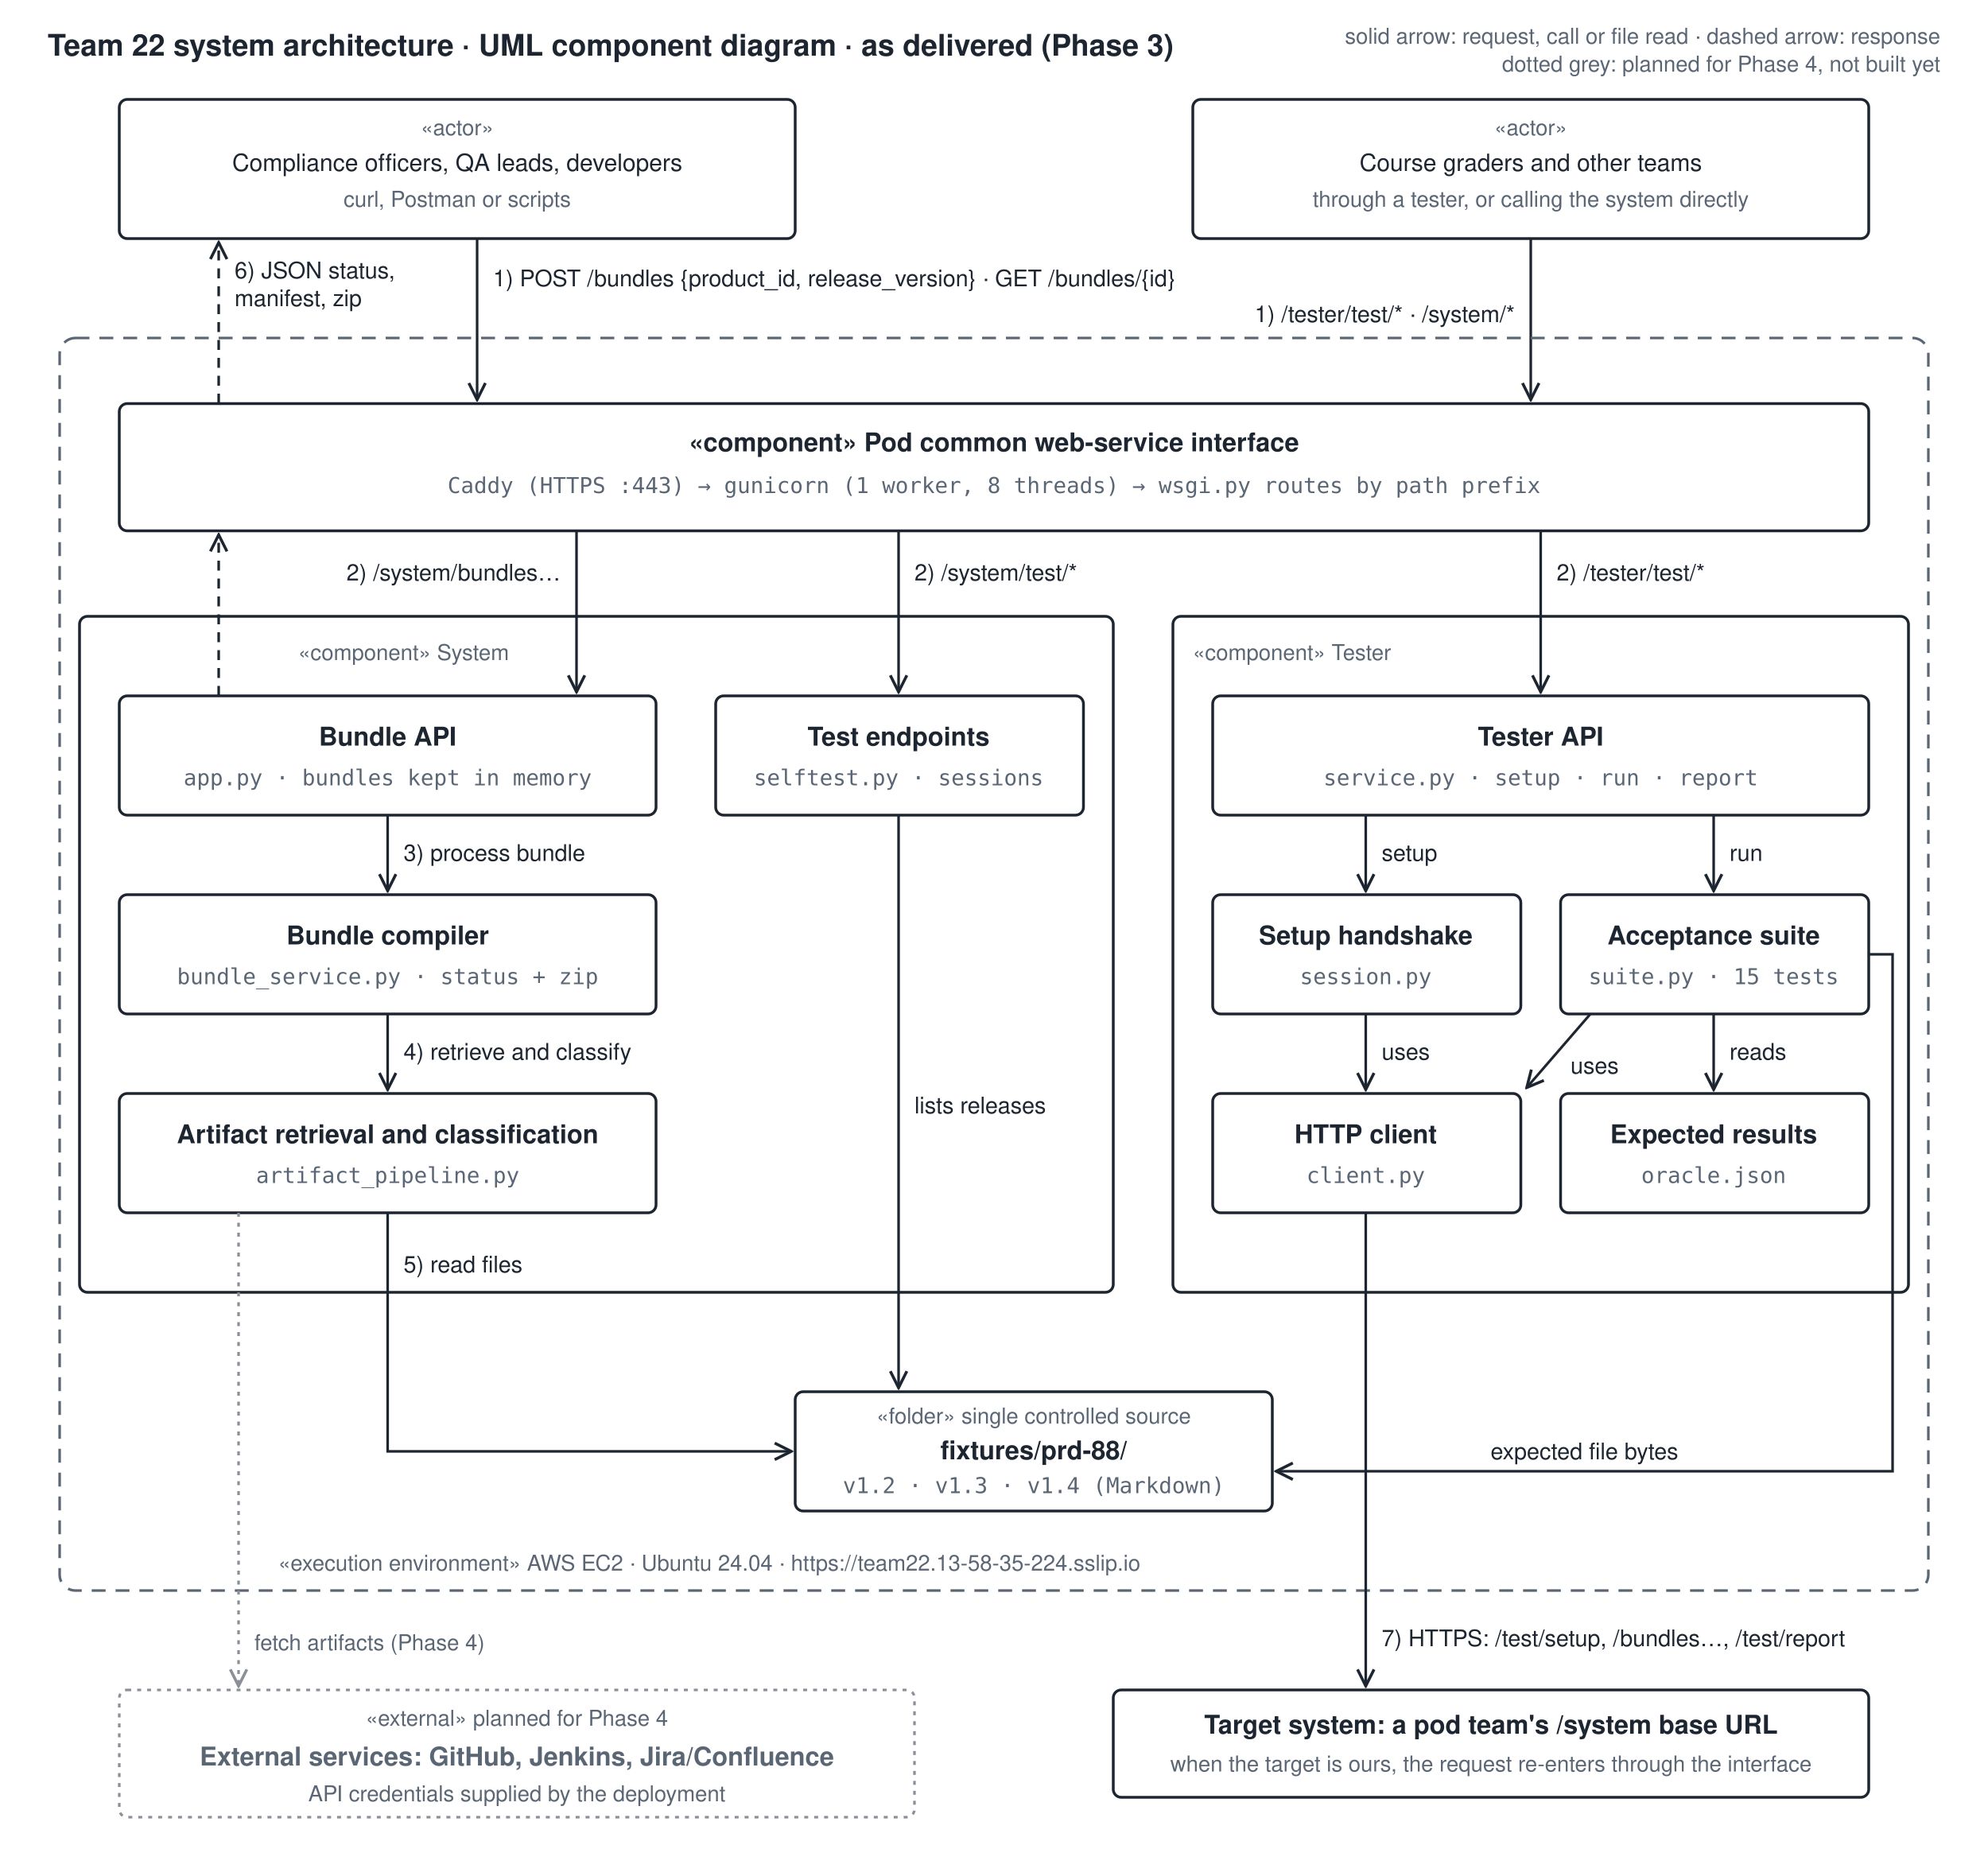
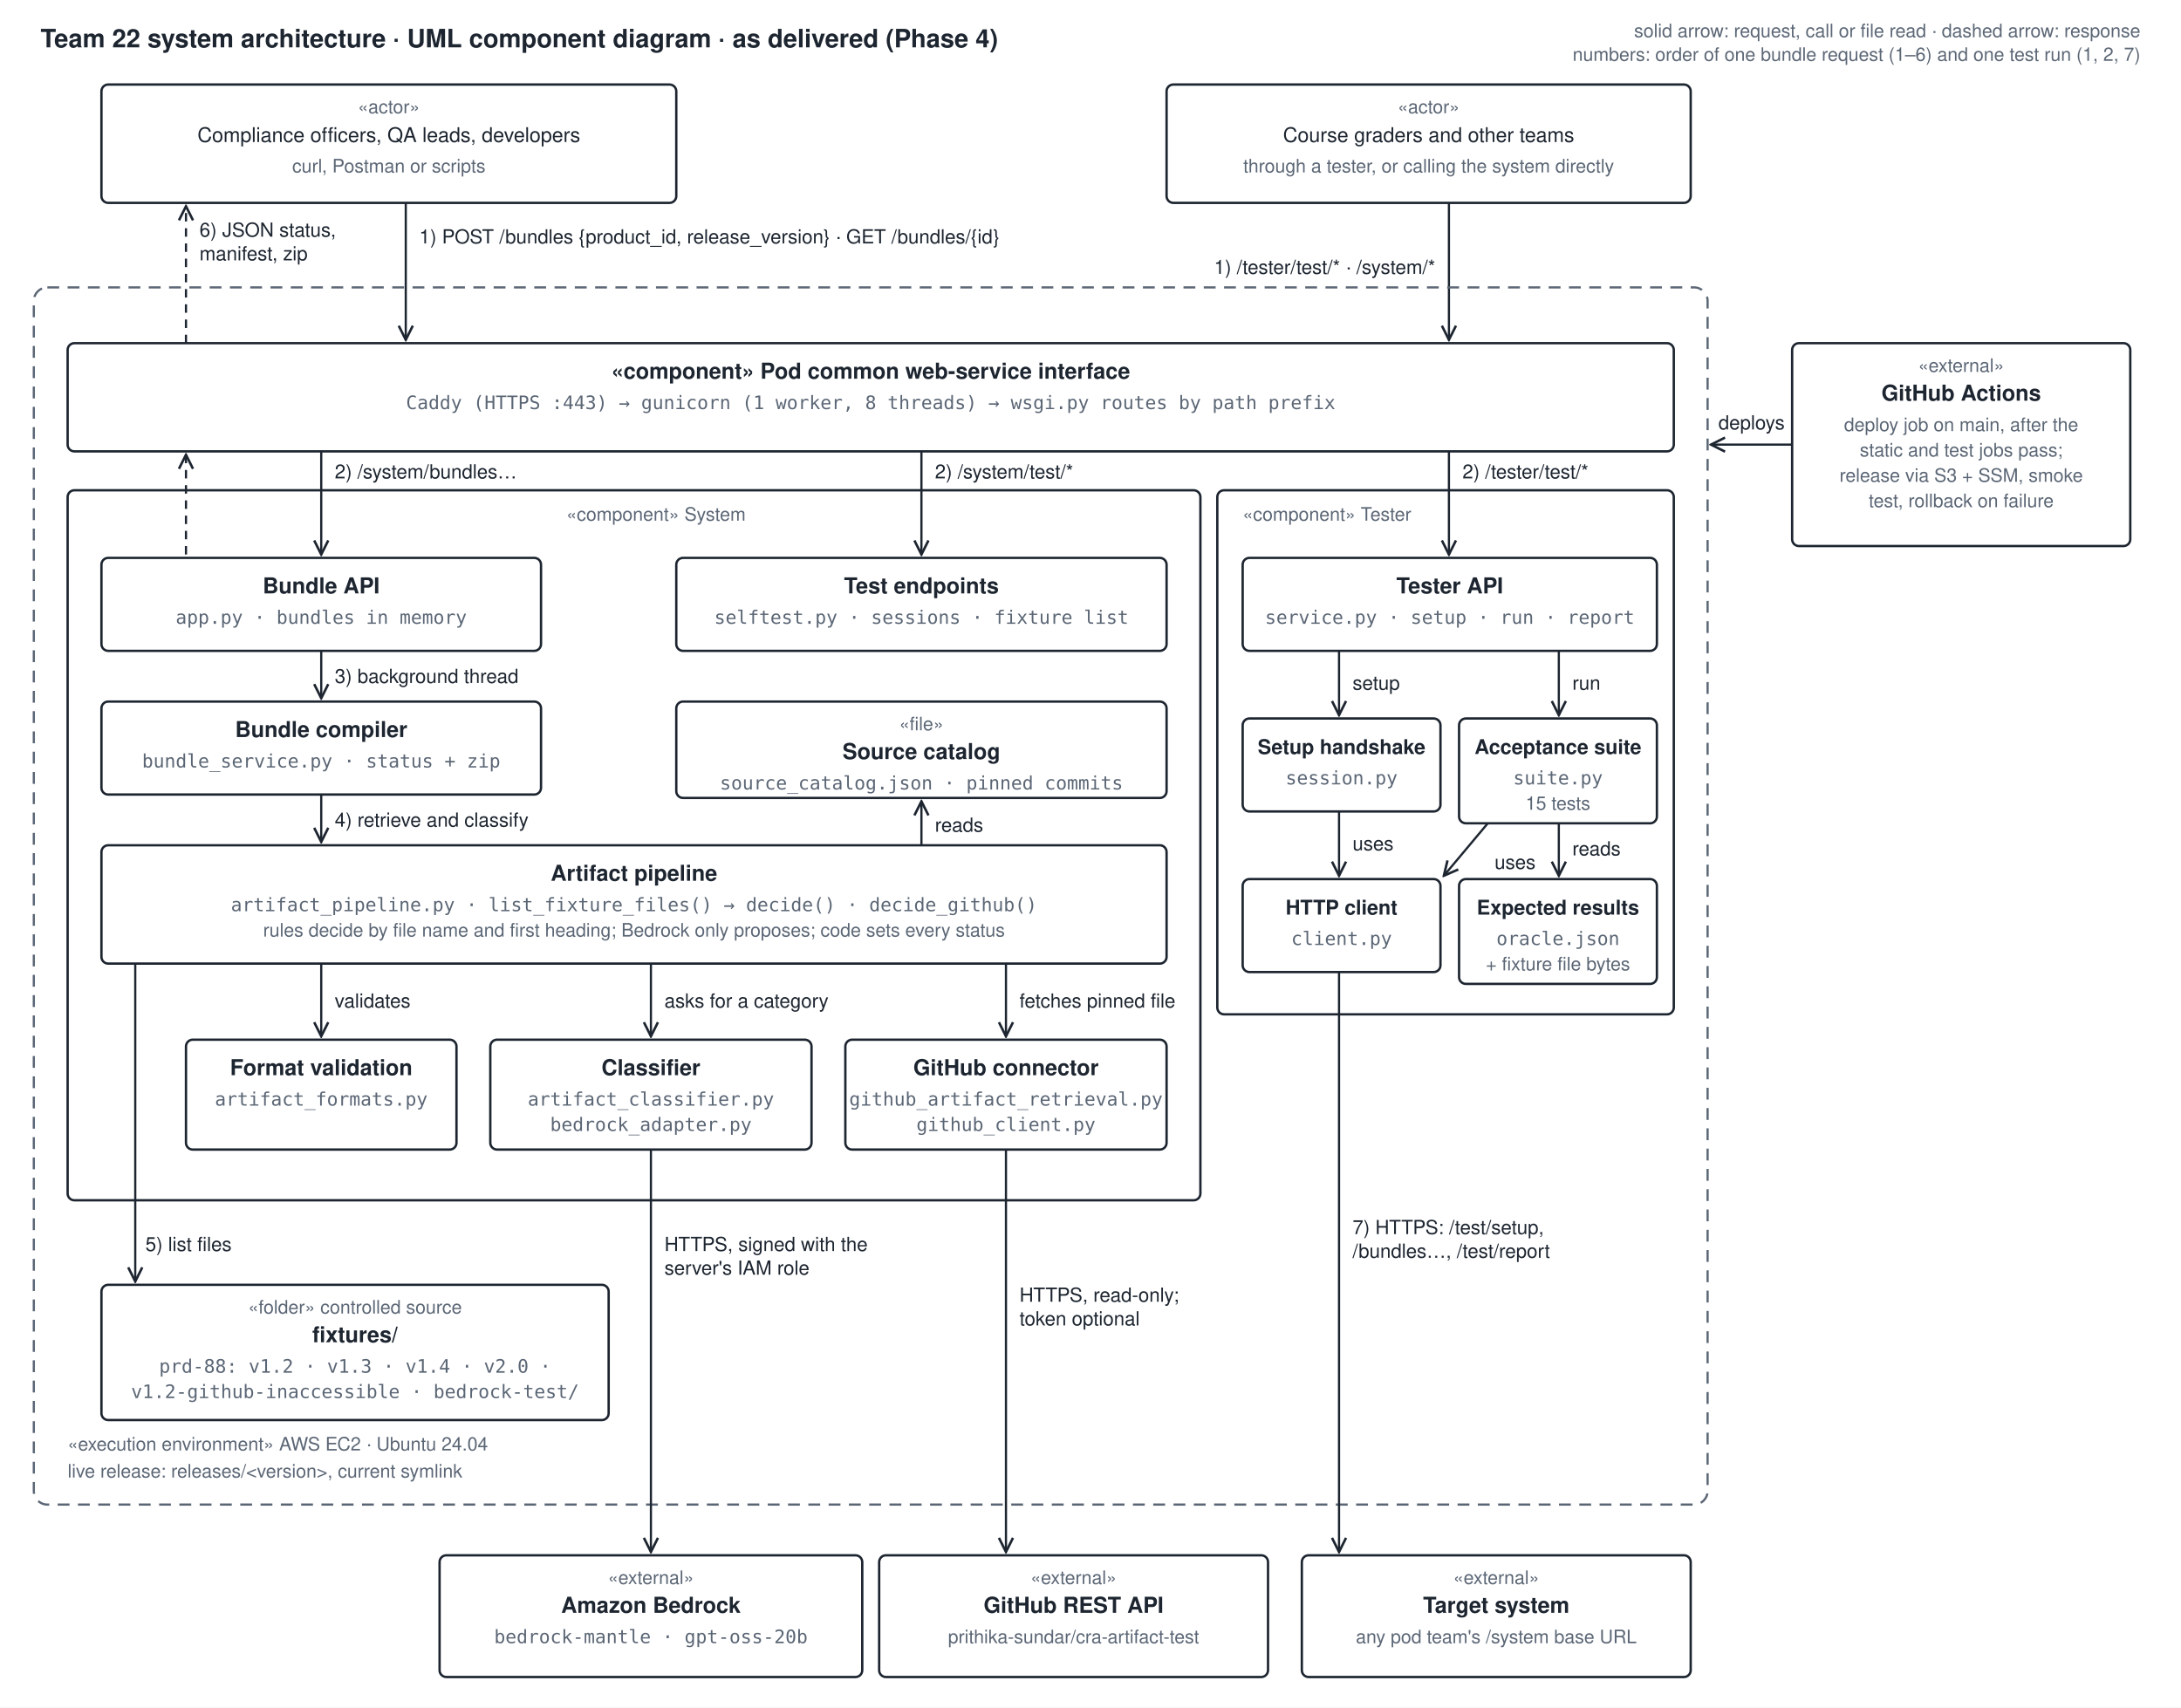
- <svg xmlns="http://www.w3.org/2000/svg" viewBox="0 0 1000 930" width="1000" height="930" font-family="Helvetica, Arial, sans-serif">
+ <svg xmlns="http://www.w3.org/2000/svg" viewBox="0 0 1290 1010" width="1290" height="1010" font-family="Helvetica, Arial, sans-serif">
  <defs>
    <marker id="arr" viewBox="0 0 10 10" refX="9" refY="5" markerWidth="8" markerHeight="8" orient="auto-start-reverse">
      <path d="M1,1 L9,5 L1,9" fill="none" stroke="#1d2530" stroke-width="1.4" />
-     </marker>
-     <marker id="parr" viewBox="0 0 10 10" refX="9" refY="5" markerWidth="8" markerHeight="8" orient="auto-start-reverse">
-       <path d="M1,1 L9,5 L1,9" fill="none" stroke="#8a8f98" stroke-width="1.4" />
    </marker>
  </defs>
  <style>
    .box { fill: #ffffff; stroke: #1d2530; stroke-width: 1.4; }
    .comp { fill: none; stroke: #1d2530; stroke-width: 1.4; }
    .node { fill: none; stroke: #5b6675; stroke-width: 1.3; stroke-dasharray: 7 5; }
    .e { stroke: #1d2530; stroke-width: 1.3; fill: none; }
    .ret { stroke: #1d2530; stroke-width: 1.3; fill: none; stroke-dasharray: 5 4; }
    .t { font-size: 13px; font-weight: bold; fill: #1d2530; }
+     .t2 { font-size: 12px; font-weight: bold; fill: #1d2530; }
    .m { font-family: Menlo, Consolas, monospace; font-size: 11px; fill: #5b6675; }
    .st { font-size: 11px; fill: #5b6675; }
    .s { font-size: 12px; fill: #1d2530; }
    .l { font-size: 11.5px; fill: #1d2530; }
-     .plan { fill: #ffffff; stroke: #8a8f98; stroke-width: 1.3; stroke-dasharray: 2 3; }
-     .pe { stroke: #8a8f98; stroke-width: 1.3; fill: none; stroke-dasharray: 2 3; }
-     .pt { font-size: 13px; font-weight: bold; fill: #5b6675; }
    .title { font-size: 15px; font-weight: bold; fill: #1d2530; }
  </style>
-   <rect width="1000" height="930" fill="#ffffff" />
-   <text class="title" x="24" y="28">Team 22 system architecture · UML component diagram · as delivered (Phase 3)</text>
-   <text class="st" x="976" y="22" text-anchor="end">solid arrow: request, call or file read · dashed arrow: response</text>
-   <text class="st" x="976" y="36" text-anchor="end">dotted grey: planned for Phase 4, not built yet</text>
+   <rect width="1290" height="1010" fill="#ffffff" />
+   <text class="title" x="24" y="28">Team 22 system architecture · UML component diagram · as delivered (Phase 4)</text>
+   <text class="st" x="1266" y="22" text-anchor="end">solid arrow: request, call or file read · dashed arrow: response</text>
+   <text class="st" x="1266" y="36" text-anchor="end">numbers: order of one bundle request (1–6) and one test run (1, 2, 7)</text>
  <g transform="translate(0,40)">
    <rect class="box" x="60" y="10" width="340" height="70" rx="4" />
-     <text class="st" x="230" y="28" text-anchor="middle">«actor»</text>
-     <text class="s" x="230" y="46" text-anchor="middle">Compliance officers, QA leads, developers</text>
-     <text class="st" x="230" y="64" text-anchor="middle">curl, Postman or scripts</text>
-     <rect class="box" x="600" y="10" width="340" height="70" rx="4" />
-     <text class="st" x="770" y="28" text-anchor="middle">«actor»</text>
-     <text class="s" x="770" y="46" text-anchor="middle">Course graders and other teams</text>
-     <text class="st" x="770" y="64" text-anchor="middle">through a tester, or calling the system directly</text>
-     <line class="e" x1="240" y1="80" x2="240" y2="161" marker-end="url(#arr)" />
-     <text class="l" x="248" y="104">1) POST /bundles {product_id, release_version} · GET /bundles/{id}</text>
-     <line class="e" x1="770" y1="80" x2="770" y2="161" marker-end="url(#arr)" />
-     <text class="l" x="762" y="122" text-anchor="end">1) /tester/test/* · /system/*</text>
-     <line class="ret" x1="110" y1="163" x2="110" y2="82" marker-end="url(#arr)" />
-     <text class="l" x="118" y="100">6) JSON status,</text>
-     <text class="l" x="118" y="114">manifest, zip</text>
-     <rect class="node" x="30" y="130" width="940" height="630" rx="8" />
-     <text class="st" x="140" y="750">«execution environment» AWS EC2 · Ubuntu 24.04 · https://team22.13-58-35-224.sslip.io</text>
-     <rect class="box" x="60" y="163" width="880" height="64" rx="4" />
-     <text class="t" x="500" y="187" text-anchor="middle">«component» Pod common web-service interface</text>
-     <text class="m" x="500" y="208" text-anchor="middle">Caddy (HTTPS :443) → gunicorn (1 worker, 8 threads) → wsgi.py routes by path prefix</text>
-     <rect class="comp" x="40" y="270" width="520" height="340" rx="4" />
-     <text class="st" x="150" y="292">«component» System</text>
-     <line class="e" x1="290" y1="227" x2="290" y2="308" marker-end="url(#arr)" />
-     <text class="l" x="282" y="252" text-anchor="end">2) /system/bundles…</text>
-     <line class="ret" x1="110" y1="310" x2="110" y2="229" marker-end="url(#arr)" />
-     <line class="e" x1="452" y1="227" x2="452" y2="308" marker-end="url(#arr)" />
-     <text class="l" x="460" y="252">2) /system/test/*</text>
-     <rect class="box" x="60" y="310" width="270" height="60" rx="4" />
-     <text class="t" x="195" y="335" text-anchor="middle">Bundle API</text>
-     <text class="m" x="195" y="355" text-anchor="middle">app.py · bundles kept in memory</text>
-     <rect class="box" x="360" y="310" width="185" height="60" rx="4" />
-     <text class="t" x="452" y="335" text-anchor="middle">Test endpoints</text>
-     <text class="m" x="452" y="355" text-anchor="middle">selftest.py · sessions</text>
-     <line class="e" x1="195" y1="370" x2="195" y2="408" marker-end="url(#arr)" />
-     <text class="l" x="203" y="393">3) process bundle</text>
-     <rect class="box" x="60" y="410" width="270" height="60" rx="4" />
-     <text class="t" x="195" y="435" text-anchor="middle">Bundle compiler</text>
-     <text class="m" x="195" y="455" text-anchor="middle">bundle_service.py · status + zip</text>
-     <line class="e" x1="195" y1="470" x2="195" y2="508" marker-end="url(#arr)" />
-     <text class="l" x="203" y="493">4) retrieve and classify</text>
-     <rect class="box" x="60" y="510" width="270" height="60" rx="4" />
-     <text class="t" x="195" y="535" text-anchor="middle">Artifact retrieval and classification</text>
-     <text class="m" x="195" y="555" text-anchor="middle">artifact_pipeline.py</text>
-     <polyline class="e" points="195,570 195,690 398,690" marker-end="url(#arr)" />
-     <text class="l" x="203" y="600">5) read files</text>
-     <line class="e" x1="452" y1="370" x2="452" y2="658" marker-end="url(#arr)" />
-     <text class="l" x="460" y="520">lists releases</text>
-     <rect class="box" x="400" y="660" width="240" height="60" rx="4" />
-     <text class="st" x="520" y="676" text-anchor="middle">«folder» single controlled source</text>
-     <text class="t" x="520" y="694" text-anchor="middle">fixtures/prd-88/</text>
-     <text class="m" x="520" y="711" text-anchor="middle">v1.2 · v1.3 · v1.4 (Markdown)</text>
-     <rect class="comp" x="590" y="270" width="370" height="340" rx="4" />
-     <text class="st" x="600" y="292">«component» Tester</text>
-     <line class="e" x1="775" y1="227" x2="775" y2="308" marker-end="url(#arr)" />
-     <text class="l" x="783" y="252">2) /tester/test/*</text>
-     <rect class="box" x="610" y="310" width="330" height="60" rx="4" />
-     <text class="t" x="775" y="335" text-anchor="middle">Tester API</text>
-     <text class="m" x="775" y="355" text-anchor="middle">service.py · setup · run · report</text>
-     <line class="e" x1="687" y1="370" x2="687" y2="408" marker-end="url(#arr)" />
-     <text class="l" x="695" y="393">setup</text>
-     <line class="e" x1="862" y1="370" x2="862" y2="408" marker-end="url(#arr)" />
-     <text class="l" x="870" y="393">run</text>
-     <rect class="box" x="610" y="410" width="155" height="60" rx="4" />
-     <text class="t" x="687" y="435" text-anchor="middle">Setup handshake</text>
-     <text class="m" x="687" y="455" text-anchor="middle">session.py</text>
-     <rect class="box" x="785" y="410" width="155" height="60" rx="4" />
-     <text class="t" x="862" y="435" text-anchor="middle">Acceptance suite</text>
-     <text class="m" x="862" y="455" text-anchor="middle">suite.py · 15 tests</text>
-     <line class="e" x1="687" y1="470" x2="687" y2="508" marker-end="url(#arr)" />
-     <text class="l" x="695" y="493">uses</text>
-     <line class="e" x1="800" y1="470" x2="768" y2="507" marker-end="url(#arr)" />
-     <text class="l" x="790" y="500">uses</text>
-     <line class="e" x1="862" y1="470" x2="862" y2="508" marker-end="url(#arr)" />
-     <text class="l" x="870" y="493">reads</text>
-     <rect class="box" x="610" y="510" width="155" height="60" rx="4" />
-     <text class="t" x="687" y="535" text-anchor="middle">HTTP client</text>
-     <text class="m" x="687" y="555" text-anchor="middle">client.py</text>
-     <rect class="box" x="785" y="510" width="155" height="60" rx="4" />
-     <text class="t" x="862" y="535" text-anchor="middle">Expected results</text>
-     <text class="m" x="862" y="555" text-anchor="middle">oracle.json</text>
-     <polyline class="e" points="940,440 952,440 952,700 642,700" marker-end="url(#arr)" />
-     <text class="l" x="797" y="694" text-anchor="middle">expected file bytes</text>
-     <line class="pe" x1="120" y1="570" x2="120" y2="808" marker-end="url(#parr)" />
-     <text class="st" x="128" y="790">fetch artifacts (Phase 4)</text>
-     <rect class="plan" x="60" y="810" width="400" height="64" rx="4" />
-     <text class="st" x="260" y="828" text-anchor="middle">«external» planned for Phase 4</text>
-     <text class="pt" x="260" y="848" text-anchor="middle">External services: GitHub, Jenkins, Jira/Confluence</text>
-     <text class="st" x="260" y="866" text-anchor="middle">API credentials supplied by the deployment</text>
-     <line class="e" x1="687" y1="570" x2="687" y2="808" marker-end="url(#arr)" />
-     <text class="l" x="695" y="788">7) HTTPS: /test/setup, /bundles…, /test/report</text>
-     <rect class="box" x="560" y="810" width="380" height="54" rx="4" />
-     <text class="t" x="750" y="832" text-anchor="middle">Target system: a pod team's /system base URL</text>
-     <text class="st" x="750" y="851" text-anchor="middle">when the target is ours, the request re-enters through the interface</text>
+     <text class="st" x="230.0" y="27" text-anchor="middle">«actor»</text>
+     <text class="s" x="230.0" y="44" text-anchor="middle">Compliance officers, QA leads, developers</text>
+     <text class="st" x="230.0" y="62" text-anchor="middle">curl, Postman or scripts</text>
+     <rect class="box" x="690" y="10" width="310" height="70" rx="4" />
+     <text class="st" x="845.0" y="27" text-anchor="middle">«actor»</text>
+     <text class="s" x="845.0" y="44" text-anchor="middle">Course graders and other teams</text>
+     <text class="st" x="845.0" y="62" text-anchor="middle">through a tester, or calling the system directly</text>
+     <polyline class="e" points="240,80 240,161" marker-end="url(#arr)" />
+     <text class="l" x="248" y="104" text-anchor="start">1) POST /bundles {product_id, release_version} · GET /bundles/{id}</text>
+     <polyline class="e" points="857,80 857,161" marker-end="url(#arr)" />
+     <text class="l" x="849" y="122" text-anchor="end">1) /tester/test/* · /system/*</text>
+     <polyline class="ret" points="110,288 110,229" marker-end="url(#arr)" />
+     <polyline class="ret" points="110,163 110,82" marker-end="url(#arr)" />
+     <text class="l" x="118" y="100" text-anchor="start">6) JSON status,</text>
+     <text class="l" x="118" y="114" text-anchor="start">manifest, zip</text>
+     <rect class="node" x="20" y="130" width="990" height="720" rx="8" />
+     <text class="st" x="40" y="818" text-anchor="start">«execution environment» AWS EC2 · Ubuntu 24.04</text>
+     <text class="st" x="40" y="834" text-anchor="start">live release: releases/&lt;version&gt;, current symlink</text>
+     <rect class="box" x="40" y="163" width="950" height="64" rx="4" />
+     <text class="t" x="515.0" y="184" text-anchor="middle">«component» Pod common web-service interface</text>
+     <text class="m" x="515.0" y="202" text-anchor="middle">Caddy (HTTPS :443) → gunicorn (1 worker, 8 threads) → wsgi.py routes by path prefix</text>
+     <rect class="comp" x="40" y="250" width="670" height="420" rx="4" />
+     <text class="st" x="335" y="268" text-anchor="start">«component» System</text>
+     <polyline class="e" points="190,227 190,288" marker-end="url(#arr)" />
+     <text class="l" x="198" y="243" text-anchor="start">2) /system/bundles…</text>
+     <polyline class="e" points="545,227 545,288" marker-end="url(#arr)" />
+     <text class="l" x="553" y="243" text-anchor="start">2) /system/test/*</text>
+     <rect class="box" x="60" y="290" width="260" height="55" rx="4" />
+     <text class="t" x="190.0" y="311" text-anchor="middle">Bundle API</text>
+     <text class="m" x="190.0" y="329" text-anchor="middle">app.py · bundles in memory</text>
+     <rect class="box" x="400" y="290" width="290" height="55" rx="4" />
+     <text class="t" x="545.0" y="311" text-anchor="middle">Test endpoints</text>
+     <text class="m" x="545.0" y="329" text-anchor="middle">selftest.py · sessions · fixture list</text>
+     <polyline class="e" points="190,345 190,373" marker-end="url(#arr)" />
+     <text class="l" x="198" y="364" text-anchor="start">3) background thread</text>
+     <rect class="box" x="60" y="375" width="260" height="55" rx="4" />
+     <text class="t" x="190.0" y="396" text-anchor="middle">Bundle compiler</text>
+     <text class="m" x="190.0" y="414" text-anchor="middle">bundle_service.py · status + zip</text>
+     <rect class="box" x="400" y="375" width="290" height="57" rx="4" />
+     <text class="st" x="545.0" y="392" text-anchor="middle">«file»</text>
+     <text class="t" x="545.0" y="409" text-anchor="middle">Source catalog</text>
+     <text class="m" x="545.0" y="427" text-anchor="middle">source_catalog.json · pinned commits</text>
+     <polyline class="e" points="190,430 190,458" marker-end="url(#arr)" />
+     <text class="l" x="198" y="449" text-anchor="start">4) retrieve and classify</text>
+     <rect class="box" x="60" y="460" width="630" height="70" rx="4" />
+     <text class="t" x="375.0" y="481" text-anchor="middle">Artifact pipeline</text>
+     <text class="m" x="375.0" y="499" text-anchor="middle">artifact_pipeline.py · list_fixture_files() → decide() · decide_github()</text>
+     <text class="st" x="375.0" y="514" text-anchor="middle">rules decide by file name and first heading; Bedrock only proposes; code sets every status</text>
+     <polyline class="e" points="545,460 545,434" marker-end="url(#arr)" />
+     <text class="l" x="553" y="452" text-anchor="start">reads</text>
+     <polyline class="e" points="190,530 190,573" marker-end="url(#arr)" />
+     <text class="l" x="198" y="556" text-anchor="start">validates</text>
+     <polyline class="e" points="385,530 385,573" marker-end="url(#arr)" />
+     <text class="l" x="393" y="556" text-anchor="start">asks for a category</text>
+     <polyline class="e" points="595,530 595,573" marker-end="url(#arr)" />
+     <text class="l" x="603" y="556" text-anchor="start">fetches pinned file</text>
+     <rect class="box" x="110" y="575" width="160" height="65" rx="4" />
+     <text class="t" x="190.0" y="596" text-anchor="middle">Format validation</text>
+     <text class="m" x="190.0" y="614" text-anchor="middle">artifact_formats.py</text>
+     <rect class="box" x="290" y="575" width="190" height="65" rx="4" />
+     <text class="t" x="385.0" y="596" text-anchor="middle">Classifier</text>
+     <text class="m" x="385.0" y="614" text-anchor="middle">artifact_classifier.py</text>
+     <text class="m" x="385.0" y="629" text-anchor="middle">bedrock_adapter.py</text>
+     <rect class="box" x="500" y="575" width="190" height="65" rx="4" />
+     <text class="t" x="595.0" y="596" text-anchor="middle">GitHub connector</text>
+     <text class="m" x="595.0" y="614" text-anchor="middle">github_artifact_retrieval.py</text>
+     <text class="m" x="595.0" y="629" text-anchor="middle">github_client.py</text>
+     <polyline class="e" points="80,530 80,718" marker-end="url(#arr)" />
+     <text class="l" x="86" y="700" text-anchor="start">5) list files</text>
+     <rect class="box" x="60" y="720" width="300" height="80" rx="4" />
+     <text class="st" x="210.0" y="737" text-anchor="middle">«folder» controlled source</text>
+     <text class="t" x="210.0" y="754" text-anchor="middle">fixtures/</text>
+     <text class="m" x="210.0" y="772" text-anchor="middle">prd-88: v1.2 · v1.3 · v1.4 · v2.0 ·</text>
+     <text class="m" x="210.0" y="787" text-anchor="middle">v1.2-github-inaccessible · bedrock-test/</text>
+     <rect class="comp" x="720" y="250" width="270" height="310" rx="4" />
+     <text class="st" x="735" y="268" text-anchor="start">«component» Tester</text>
+     <polyline class="e" points="857,227 857,288" marker-end="url(#arr)" />
+     <text class="l" x="865" y="243" text-anchor="start">2) /tester/test/*</text>
+     <rect class="box" x="735" y="290" width="245" height="55" rx="4" />
+     <text class="t" x="857.5" y="311" text-anchor="middle">Tester API</text>
+     <text class="m" x="857.5" y="329" text-anchor="middle">service.py · setup · run · report</text>
+     <polyline class="e" points="792,345 792,383" marker-end="url(#arr)" />
+     <text class="l" x="800" y="368" text-anchor="start">setup</text>
+     <polyline class="e" points="922,345 922,383" marker-end="url(#arr)" />
+     <text class="l" x="930" y="368" text-anchor="start">run</text>
+     <rect class="box" x="735" y="385" width="117" height="55" rx="4" />
+     <text class="t2" x="793.5" y="406" text-anchor="middle">Setup handshake</text>
+     <text class="m" x="793.5" y="424" text-anchor="middle">session.py</text>
+     <rect class="box" x="863" y="385" width="117" height="62" rx="4" />
+     <text class="t2" x="921.5" y="406" text-anchor="middle">Acceptance suite</text>
+     <text class="m" x="921.5" y="424" text-anchor="middle">suite.py</text>
+     <text class="st" x="921.5" y="439" text-anchor="middle">15 tests</text>
+     <polyline class="e" points="792,440 792,478" marker-end="url(#arr)" />
+     <text class="l" x="800" y="463" text-anchor="start">uses</text>
+     <polyline class="e" points="880,447 854,478" marker-end="url(#arr)" />
+     <text class="l" x="884" y="474" text-anchor="start">uses</text>
+     <polyline class="e" points="922,447 922,478" marker-end="url(#arr)" />
+     <text class="l" x="930" y="466" text-anchor="start">reads</text>
+     <rect class="box" x="735" y="480" width="117" height="55" rx="4" />
+     <text class="t2" x="793.5" y="501" text-anchor="middle">HTTP client</text>
+     <text class="m" x="793.5" y="519" text-anchor="middle">client.py</text>
+     <rect class="box" x="863" y="480" width="117" height="62" rx="4" />
+     <text class="t2" x="921.5" y="501" text-anchor="middle">Expected results</text>
+     <text class="m" x="921.5" y="519" text-anchor="middle">oracle.json</text>
+     <text class="st" x="921.5" y="534" text-anchor="middle">+ fixture file bytes</text>
+     <polyline class="e" points="385,640 385,878" marker-end="url(#arr)" />
+     <text class="l" x="393" y="700" text-anchor="start">HTTPS, signed with the</text>
+     <text class="l" x="393" y="714" text-anchor="start">server's IAM role</text>
+     <polyline class="e" points="595,640 595,878" marker-end="url(#arr)" />
+     <text class="l" x="603" y="730" text-anchor="start">HTTPS, read-only;</text>
+     <text class="l" x="603" y="744" text-anchor="start">token optional</text>
+     <polyline class="e" points="792,535 792,878" marker-end="url(#arr)" />
+     <text class="l" x="800" y="690" text-anchor="start">7) HTTPS: /test/setup,</text>
+     <text class="l" x="800" y="704" text-anchor="start">/bundles…, /test/report</text>
+     <rect class="box" x="260" y="880" width="250" height="72" rx="4" />
+     <text class="st" x="385.0" y="897" text-anchor="middle">«external»</text>
+     <text class="t" x="385.0" y="914" text-anchor="middle">Amazon Bedrock</text>
+     <text class="m" x="385.0" y="932" text-anchor="middle">bedrock-mantle · gpt-oss-20b</text>
+     <rect class="box" x="520" y="880" width="230" height="72" rx="4" />
+     <text class="st" x="635.0" y="897" text-anchor="middle">«external»</text>
+     <text class="t" x="635.0" y="914" text-anchor="middle">GitHub REST API</text>
+     <text class="st" x="635.0" y="932" text-anchor="middle">prithika-sundar/cra-artifact-test</text>
+     <rect class="box" x="770" y="880" width="230" height="72" rx="4" />
+     <text class="st" x="885.0" y="897" text-anchor="middle">«external»</text>
+     <text class="t" x="885.0" y="914" text-anchor="middle">Target system</text>
+     <text class="st" x="885.0" y="932" text-anchor="middle">any pod team's /system base URL</text>
+     <rect class="box" x="1060" y="163" width="200" height="120" rx="4" />
+     <text class="st" x="1160.0" y="180" text-anchor="middle">«external»</text>
+     <text class="t" x="1160.0" y="197" text-anchor="middle">GitHub Actions</text>
+     <text class="st" x="1160.0" y="215" text-anchor="middle">deploy job on main, after the</text>
+     <text class="st" x="1160.0" y="230" text-anchor="middle">static and test jobs pass;</text>
+     <text class="st" x="1160.0" y="245" text-anchor="middle">release via S3 + SSM, smoke</text>
+     <text class="st" x="1160.0" y="260" text-anchor="middle">test, rollback on failure</text>
+     <polyline class="e" points="1060,223 1012,223" marker-end="url(#arr)" />
+     <text class="l" x="1036" y="214" text-anchor="middle">deploys</text>
  </g>
</svg>
